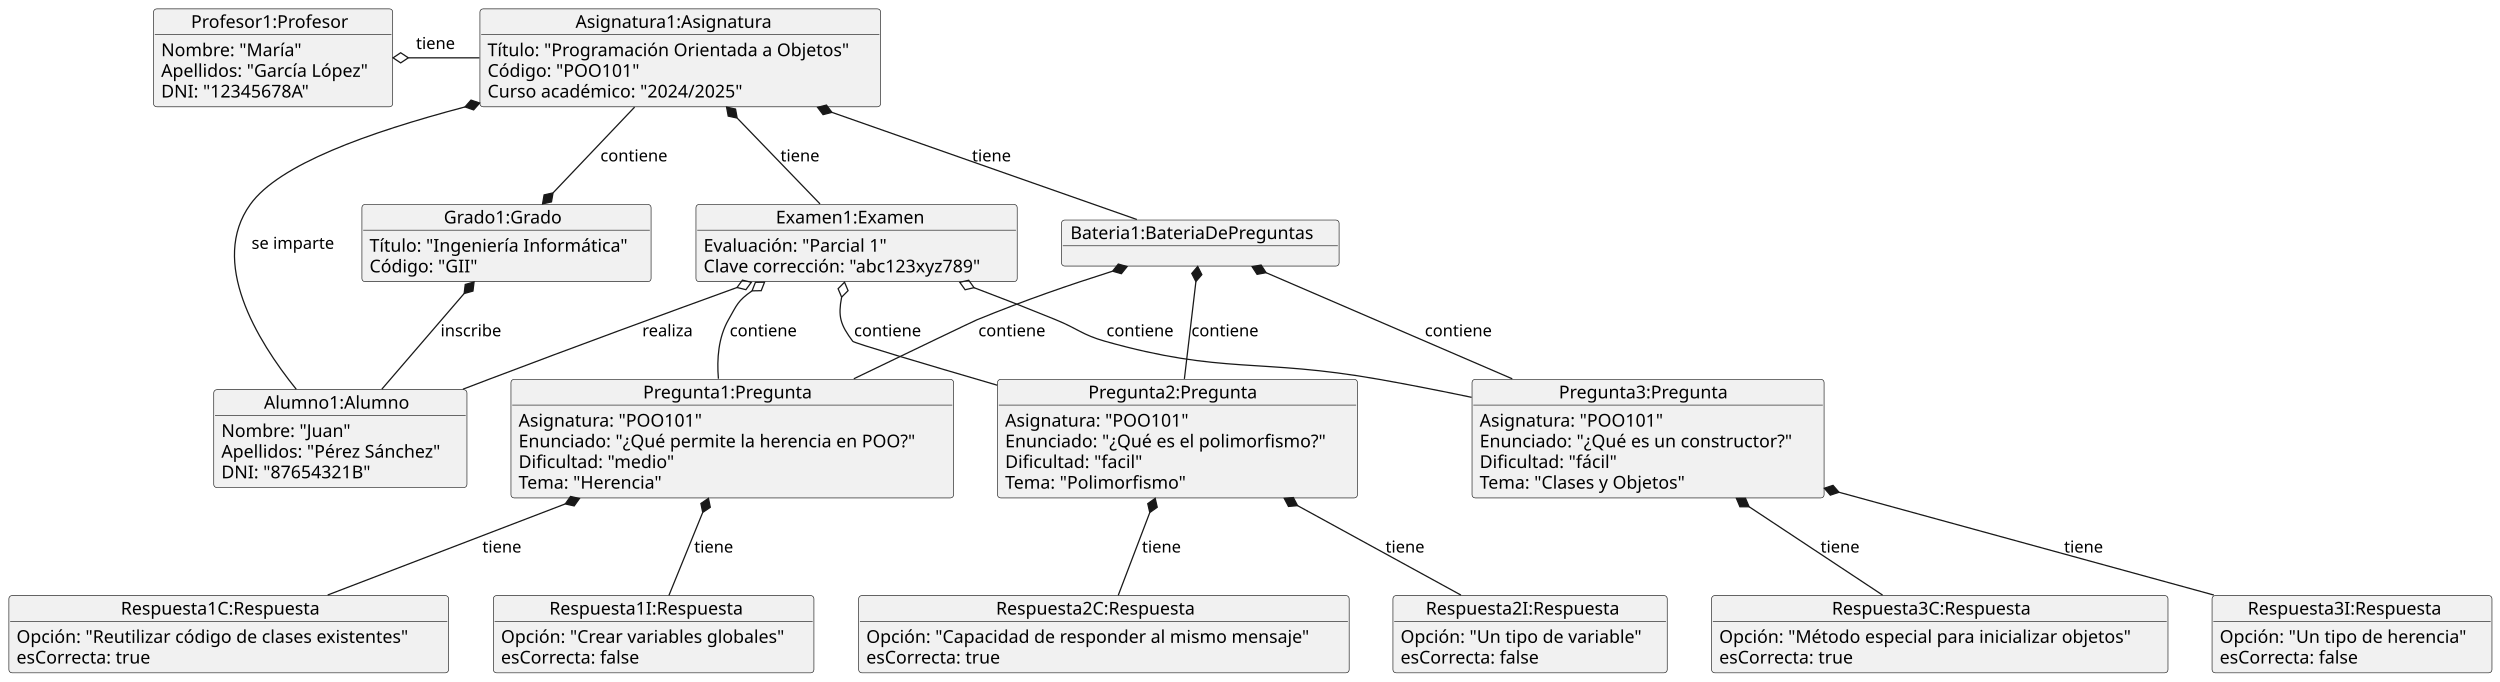
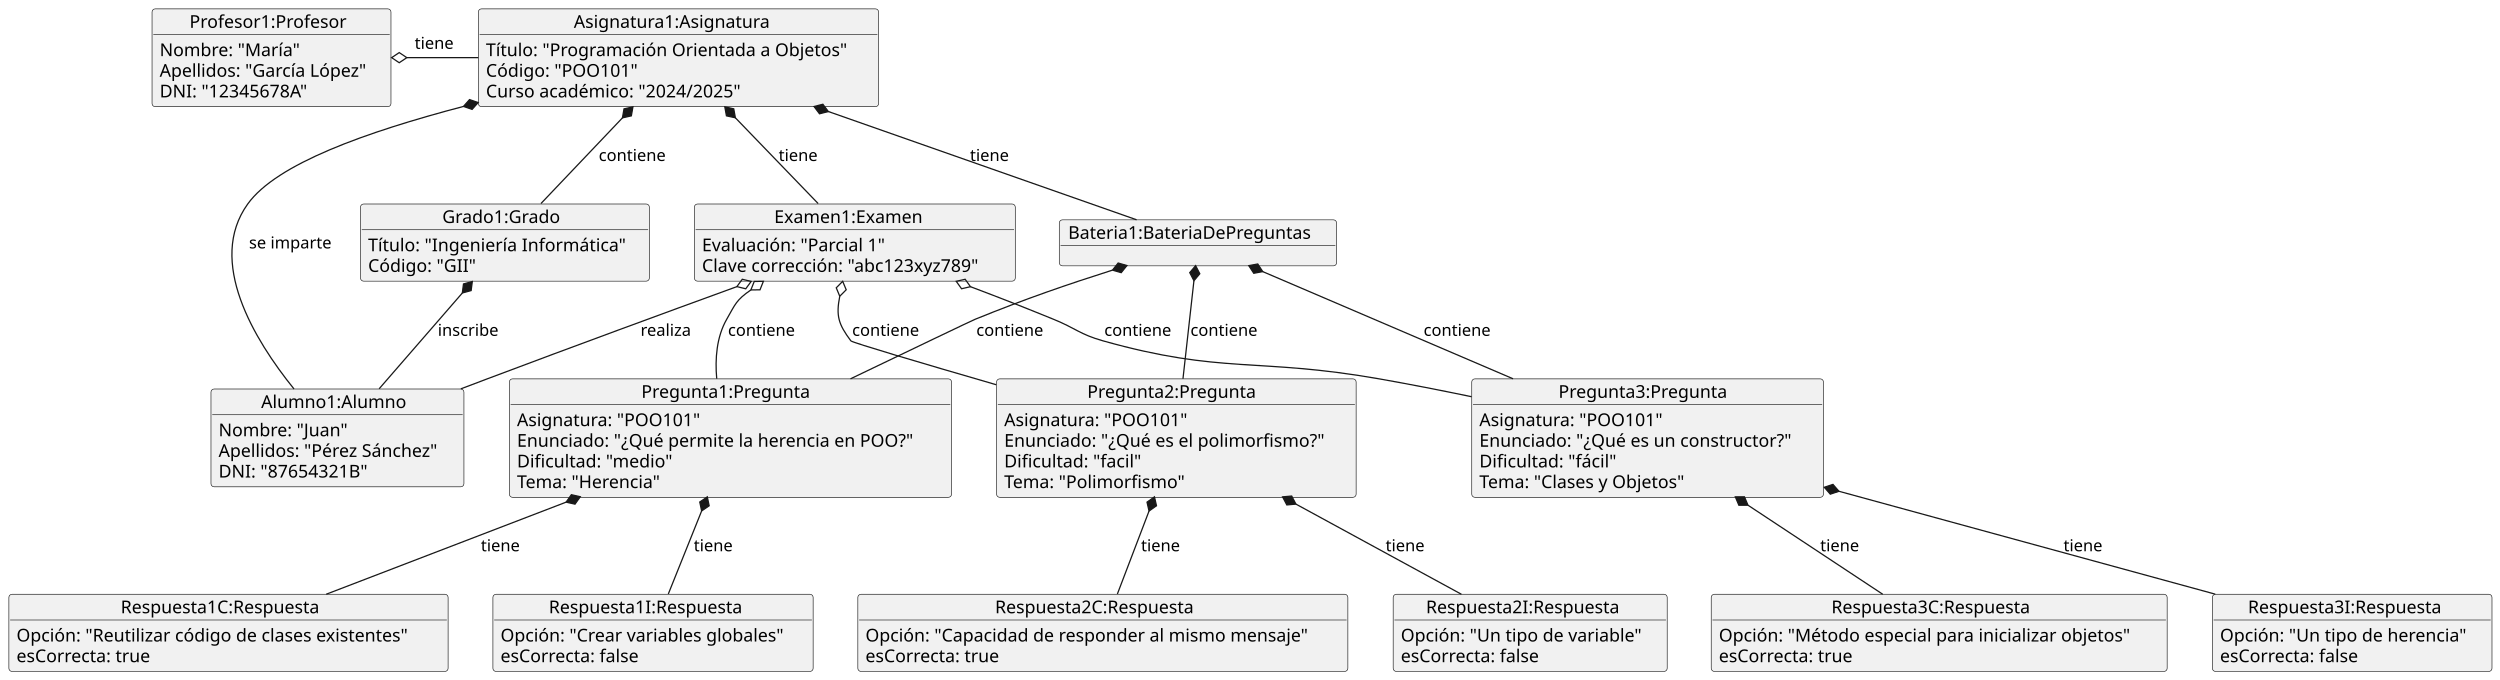
- <svg xmlns="http://www.w3.org/2000/svg" contentStyleType="text/css" data-diagram-type="CLASS" height="537px" preserveAspectRatio="none" style="width:1971px;height:537px;background:#FFFFFF;" version="1.1" viewBox="0 0 1971 537" width="1971px" zoomAndPan="magnify">
+ <svg xmlns="http://www.w3.org/2000/svg" contentStyleType="text/css" data-diagram-type="CLASS" height="536px" preserveAspectRatio="none" style="width:1973px;height:536px;background:#FFFFFF;" version="1.1" viewBox="0 0 1973 536" width="1973px" zoomAndPan="magnify">
  <defs />
  <g>
    <g class="entity" data-entity="prof1" data-source-line="3" data-uid="ent0002" id="entity_prof1">
-       <rect fill="#F1F1F1" height="77.188" rx="2.5" ry="2.5" style="stroke:#181818;stroke-width:0.5;" width="188.552" x="121.05" y="7" />
-       <text fill="#000000" font-family="sans-serif" font-size="14" lengthAdjust="spacing" textLength="129.466" x="150.593" y="21.995">Profesor1:Profesor</text>
-       <line style="stroke:#181818;stroke-width:0.5;" x1="122.05" x2="308.602" y1="27.297" y2="27.297" />
-       <text fill="#000000" font-family="sans-serif" font-size="14" lengthAdjust="spacing" textLength="116.86" x="127.05" y="44.292">Nombre: "María"</text>
-       <text fill="#000000" font-family="sans-serif" font-size="14" lengthAdjust="spacing" textLength="176.552" x="127.05" y="60.589">Apellidos: "García López"</text>
-       <text fill="#000000" font-family="sans-serif" font-size="14" lengthAdjust="spacing" textLength="128.263" x="127.05" y="76.886">DNI: "12345678A"</text>
+       <rect fill="#F1F1F1" height="77.188" rx="2.5" ry="2.5" style="stroke:#181818;stroke-width:0.5;" width="188.552" x="120" y="7" />
+       <text fill="#000000" font-family="sans-serif" font-size="14" lengthAdjust="spacing" textLength="129.466" x="149.543" y="21.995">Profesor1:Profesor</text>
+       <line style="stroke:#181818;stroke-width:0.5;" x1="121" x2="307.552" y1="27.297" y2="27.297" />
+       <text fill="#000000" font-family="sans-serif" font-size="14" lengthAdjust="spacing" textLength="116.86" x="126" y="44.292">Nombre: "María"</text>
+       <text fill="#000000" font-family="sans-serif" font-size="14" lengthAdjust="spacing" textLength="176.552" x="126" y="60.589">Apellidos: "García López"</text>
+       <text fill="#000000" font-family="sans-serif" font-size="14" lengthAdjust="spacing" textLength="128.263" x="126" y="76.886">DNI: "12345678A"</text>
    </g>
    <g class="entity" data-entity="asig1" data-source-line="9" data-uid="ent0003" id="entity_asig1">
-       <rect fill="#F1F1F1" height="77.188" rx="2.5" ry="2.5" style="stroke:#181818;stroke-width:0.5;" width="315.905" x="378.37" y="7" />
-       <text fill="#000000" font-family="sans-serif" font-size="14" lengthAdjust="spacing" textLength="165.218" x="453.714" y="21.995">Asignatura1:Asignatura</text>
-       <line style="stroke:#181818;stroke-width:0.5;" x1="379.37" x2="693.275" y1="27.297" y2="27.297" />
-       <text fill="#000000" font-family="sans-serif" font-size="14" lengthAdjust="spacing" textLength="303.905" x="384.37" y="44.292">Título: "Programación Orientada a Objetos"</text>
-       <text fill="#000000" font-family="sans-serif" font-size="14" lengthAdjust="spacing" textLength="127.818" x="384.37" y="60.589">Código: "POO101"</text>
-       <text fill="#000000" font-family="sans-serif" font-size="14" lengthAdjust="spacing" textLength="218.88" x="384.37" y="76.886">Curso académico: "2024/2025"</text>
+       <rect fill="#F1F1F1" height="77.188" rx="2.5" ry="2.5" style="stroke:#181818;stroke-width:0.5;" width="315.905" x="377.5" y="7" />
+       <text fill="#000000" font-family="sans-serif" font-size="14" lengthAdjust="spacing" textLength="165.218" x="452.844" y="21.995">Asignatura1:Asignatura</text>
+       <line style="stroke:#181818;stroke-width:0.5;" x1="378.5" x2="692.405" y1="27.297" y2="27.297" />
+       <text fill="#000000" font-family="sans-serif" font-size="14" lengthAdjust="spacing" textLength="303.905" x="383.5" y="44.292">Título: "Programación Orientada a Objetos"</text>
+       <text fill="#000000" font-family="sans-serif" font-size="14" lengthAdjust="spacing" textLength="127.818" x="383.5" y="60.589">Código: "POO101"</text>
+       <text fill="#000000" font-family="sans-serif" font-size="14" lengthAdjust="spacing" textLength="218.88" x="383.5" y="76.886">Curso académico: "2024/2025"</text>
    </g>
    <g class="entity" data-entity="grado1" data-source-line="15" data-uid="ent0004" id="entity_grado1">
-       <rect fill="#F1F1F1" height="60.891" rx="2.5" ry="2.5" style="stroke:#181818;stroke-width:0.5;" width="227.981" x="285.33" y="161.18" />
-       <text fill="#000000" font-family="sans-serif" font-size="14" lengthAdjust="spacing" textLength="98.895" x="349.873" y="176.175">Grado1:Grado</text>
-       <line style="stroke:#181818;stroke-width:0.5;" x1="286.33" x2="512.311" y1="181.477" y2="181.477" />
-       <text fill="#000000" font-family="sans-serif" font-size="14" lengthAdjust="spacing" textLength="215.981" x="291.33" y="198.472">Título: "Ingeniería Informática"</text>
-       <text fill="#000000" font-family="sans-serif" font-size="14" lengthAdjust="spacing" textLength="89.722" x="291.33" y="214.769">Código: "GII"</text>
+       <rect fill="#F1F1F1" height="60.891" rx="2.5" ry="2.5" style="stroke:#181818;stroke-width:0.5;" width="227.981" x="284.5" y="161" />
+       <text fill="#000000" font-family="sans-serif" font-size="14" lengthAdjust="spacing" textLength="98.895" x="349.043" y="175.995">Grado1:Grado</text>
+       <line style="stroke:#181818;stroke-width:0.5;" x1="285.5" x2="511.481" y1="181.297" y2="181.297" />
+       <text fill="#000000" font-family="sans-serif" font-size="14" lengthAdjust="spacing" textLength="215.981" x="290.5" y="198.292">Título: "Ingeniería Informática"</text>
+       <text fill="#000000" font-family="sans-serif" font-size="14" lengthAdjust="spacing" textLength="89.722" x="290.5" y="214.589">Código: "GII"</text>
    </g>
    <g class="entity" data-entity="exam1" data-source-line="20" data-uid="ent0005" id="entity_exam1">
-       <rect fill="#F1F1F1" height="60.891" rx="2.5" ry="2.5" style="stroke:#181818;stroke-width:0.5;" width="253.274" x="548.69" y="161.18" />
-       <text fill="#000000" font-family="sans-serif" font-size="14" lengthAdjust="spacing" textLength="127.292" x="611.681" y="176.175">Examen1:Examen</text>
-       <line style="stroke:#181818;stroke-width:0.5;" x1="549.69" x2="800.964" y1="181.477" y2="181.477" />
-       <text fill="#000000" font-family="sans-serif" font-size="14" lengthAdjust="spacing" textLength="158.314" x="554.69" y="198.472">Evaluación: "Parcial 1"</text>
-       <text fill="#000000" font-family="sans-serif" font-size="14" lengthAdjust="spacing" textLength="241.274" x="554.69" y="214.769">Clave corrección: "abc123xyz789"</text>
+       <rect fill="#F1F1F1" height="60.891" rx="2.5" ry="2.5" style="stroke:#181818;stroke-width:0.5;" width="253.274" x="548" y="161" />
+       <text fill="#000000" font-family="sans-serif" font-size="14" lengthAdjust="spacing" textLength="127.292" x="610.991" y="175.995">Examen1:Examen</text>
+       <line style="stroke:#181818;stroke-width:0.5;" x1="549" x2="800.274" y1="181.297" y2="181.297" />
+       <text fill="#000000" font-family="sans-serif" font-size="14" lengthAdjust="spacing" textLength="158.314" x="554" y="198.292">Evaluación: "Parcial 1"</text>
+       <text fill="#000000" font-family="sans-serif" font-size="14" lengthAdjust="spacing" textLength="241.274" x="554" y="214.589">Clave corrección: "abc123xyz789"</text>
    </g>
    <g class="entity" data-entity="bateria1" data-source-line="25" data-uid="ent0006" id="entity_bateria1">
-       <rect fill="#F1F1F1" height="36.297" rx="2.5" ry="2.5" style="stroke:#181818;stroke-width:0.5;" width="218.846" x="836.9" y="173.48" />
-       <text fill="#000000" font-family="sans-serif" font-size="14" lengthAdjust="spacing" textLength="204.846" x="843.9" y="188.475">Bateria1:BateriaDePreguntas</text>
-       <line style="stroke:#181818;stroke-width:0.5;" x1="837.9" x2="1054.746" y1="193.777" y2="193.777" />
+       <rect fill="#F1F1F1" height="36.297" rx="2.5" ry="2.5" style="stroke:#181818;stroke-width:0.5;" width="218.846" x="836" y="173.5" />
+       <text fill="#000000" font-family="sans-serif" font-size="14" lengthAdjust="spacing" textLength="204.846" x="843" y="188.495">Bateria1:BateriaDePreguntas</text>
+       <line style="stroke:#181818;stroke-width:0.5;" x1="837" x2="1053.846" y1="193.797" y2="193.797" />
    </g>
    <g class="entity" data-entity="alum1" data-source-line="28" data-uid="ent0007" id="entity_alum1">
-       <rect fill="#F1F1F1" height="77.188" rx="2.5" ry="2.5" style="stroke:#181818;stroke-width:0.5;" width="199.633" x="168.51" y="307.22" />
-       <text fill="#000000" font-family="sans-serif" font-size="14" lengthAdjust="spacing" textLength="120.456" x="208.098" y="322.215">Alumno1:Alumno</text>
-       <line style="stroke:#181818;stroke-width:0.5;" x1="169.51" x2="367.143" y1="327.517" y2="327.517" />
-       <text fill="#000000" font-family="sans-serif" font-size="14" lengthAdjust="spacing" textLength="108.432" x="174.51" y="344.512">Nombre: "Juan"</text>
-       <text fill="#000000" font-family="sans-serif" font-size="14" lengthAdjust="spacing" textLength="187.633" x="174.51" y="360.809">Apellidos: "Pérez Sánchez"</text>
-       <text fill="#000000" font-family="sans-serif" font-size="14" lengthAdjust="spacing" textLength="128.29" x="174.51" y="377.106">DNI: "87654321B"</text>
+       <rect fill="#F1F1F1" height="77.188" rx="2.5" ry="2.5" style="stroke:#181818;stroke-width:0.5;" width="199.633" x="166.5" y="307" />
+       <text fill="#000000" font-family="sans-serif" font-size="14" lengthAdjust="spacing" textLength="120.456" x="206.088" y="321.995">Alumno1:Alumno</text>
+       <line style="stroke:#181818;stroke-width:0.5;" x1="167.5" x2="365.133" y1="327.297" y2="327.297" />
+       <text fill="#000000" font-family="sans-serif" font-size="14" lengthAdjust="spacing" textLength="108.432" x="172.5" y="344.292">Nombre: "Juan"</text>
+       <text fill="#000000" font-family="sans-serif" font-size="14" lengthAdjust="spacing" textLength="187.633" x="172.5" y="360.589">Apellidos: "Pérez Sánchez"</text>
+       <text fill="#000000" font-family="sans-serif" font-size="14" lengthAdjust="spacing" textLength="128.29" x="172.5" y="376.886">DNI: "87654321B"</text>
    </g>
    <g class="entity" data-entity="preg1" data-source-line="34" data-uid="ent0008" id="entity_preg1">
-       <rect fill="#F1F1F1" height="93.484" rx="2.5" ry="2.5" style="stroke:#181818;stroke-width:0.5;" width="348.964" x="402.84" y="299.08" />
-       <text fill="#000000" font-family="sans-serif" font-size="14" lengthAdjust="spacing" textLength="140.649" x="506.997" y="314.075">Pregunta1:Pregunta</text>
-       <line style="stroke:#181818;stroke-width:0.5;" x1="403.84" x2="750.804" y1="319.377" y2="319.377" />
-       <text fill="#000000" font-family="sans-serif" font-size="14" lengthAdjust="spacing" textLength="155.046" x="408.84" y="336.372">Asignatura: "POO101"</text>
-       <text fill="#000000" font-family="sans-serif" font-size="14" lengthAdjust="spacing" textLength="336.964" x="408.84" y="352.669">Enunciado: "¿Qué permite la herencia en POO?"</text>
-       <text fill="#000000" font-family="sans-serif" font-size="14" lengthAdjust="spacing" textLength="132.542" x="408.84" y="368.966">Dificultad: "medio"</text>
-       <text fill="#000000" font-family="sans-serif" font-size="14" lengthAdjust="spacing" textLength="123.977" x="408.84" y="385.263">Tema: "Herencia"</text>
+       <rect fill="#F1F1F1" height="93.484" rx="2.5" ry="2.5" style="stroke:#181818;stroke-width:0.5;" width="348.964" x="402" y="299" />
+       <text fill="#000000" font-family="sans-serif" font-size="14" lengthAdjust="spacing" textLength="140.649" x="506.157" y="313.995">Pregunta1:Pregunta</text>
+       <line style="stroke:#181818;stroke-width:0.5;" x1="403" x2="749.964" y1="319.297" y2="319.297" />
+       <text fill="#000000" font-family="sans-serif" font-size="14" lengthAdjust="spacing" textLength="155.046" x="408" y="336.292">Asignatura: "POO101"</text>
+       <text fill="#000000" font-family="sans-serif" font-size="14" lengthAdjust="spacing" textLength="336.964" x="408" y="352.589">Enunciado: "¿Qué permite la herencia en POO?"</text>
+       <text fill="#000000" font-family="sans-serif" font-size="14" lengthAdjust="spacing" textLength="132.542" x="408" y="368.886">Dificultad: "medio"</text>
+       <text fill="#000000" font-family="sans-serif" font-size="14" lengthAdjust="spacing" textLength="123.977" x="408" y="385.183">Tema: "Herencia"</text>
    </g>
    <g class="entity" data-entity="preg2" data-source-line="41" data-uid="ent0009" id="entity_preg2">
-       <rect fill="#F1F1F1" height="93.484" rx="2.5" ry="2.5" style="stroke:#181818;stroke-width:0.5;" width="283.763" x="786.44" y="299.08" />
-       <text fill="#000000" font-family="sans-serif" font-size="14" lengthAdjust="spacing" textLength="140.649" x="857.997" y="314.075">Pregunta2:Pregunta</text>
-       <line style="stroke:#181818;stroke-width:0.5;" x1="787.44" x2="1069.203" y1="319.377" y2="319.377" />
-       <text fill="#000000" font-family="sans-serif" font-size="14" lengthAdjust="spacing" textLength="155.046" x="792.44" y="336.372">Asignatura: "POO101"</text>
-       <text fill="#000000" font-family="sans-serif" font-size="14" lengthAdjust="spacing" textLength="271.763" x="792.44" y="352.669">Enunciado: "¿Qué es el polimorfismo?"</text>
-       <text fill="#000000" font-family="sans-serif" font-size="14" lengthAdjust="spacing" textLength="117.934" x="792.44" y="368.966">Dificultad: "facil"</text>
-       <text fill="#000000" font-family="sans-serif" font-size="14" lengthAdjust="spacing" textLength="152.489" x="792.44" y="385.263">Tema: "Polimorfismo"</text>
+       <rect fill="#F1F1F1" height="93.484" rx="2.5" ry="2.5" style="stroke:#181818;stroke-width:0.5;" width="283.763" x="786.5" y="299" />
+       <text fill="#000000" font-family="sans-serif" font-size="14" lengthAdjust="spacing" textLength="140.649" x="858.057" y="313.995">Pregunta2:Pregunta</text>
+       <line style="stroke:#181818;stroke-width:0.5;" x1="787.5" x2="1069.263" y1="319.297" y2="319.297" />
+       <text fill="#000000" font-family="sans-serif" font-size="14" lengthAdjust="spacing" textLength="155.046" x="792.5" y="336.292">Asignatura: "POO101"</text>
+       <text fill="#000000" font-family="sans-serif" font-size="14" lengthAdjust="spacing" textLength="271.763" x="792.5" y="352.589">Enunciado: "¿Qué es el polimorfismo?"</text>
+       <text fill="#000000" font-family="sans-serif" font-size="14" lengthAdjust="spacing" textLength="117.934" x="792.5" y="368.886">Dificultad: "facil"</text>
+       <text fill="#000000" font-family="sans-serif" font-size="14" lengthAdjust="spacing" textLength="152.489" x="792.5" y="385.183">Tema: "Polimorfismo"</text>
    </g>
    <g class="entity" data-entity="preg3" data-source-line="48" data-uid="ent0010" id="entity_preg3">
-       <rect fill="#F1F1F1" height="93.484" rx="2.5" ry="2.5" style="stroke:#181818;stroke-width:0.5;" width="277.556" x="1160.55" y="299.08" />
-       <text fill="#000000" font-family="sans-serif" font-size="14" lengthAdjust="spacing" textLength="140.649" x="1229.003" y="314.075">Pregunta3:Pregunta</text>
-       <line style="stroke:#181818;stroke-width:0.5;" x1="1161.55" x2="1437.106" y1="319.377" y2="319.377" />
-       <text fill="#000000" font-family="sans-serif" font-size="14" lengthAdjust="spacing" textLength="155.046" x="1166.55" y="336.372">Asignatura: "POO101"</text>
-       <text fill="#000000" font-family="sans-serif" font-size="14" lengthAdjust="spacing" textLength="265.556" x="1166.55" y="352.669">Enunciado: "¿Qué es un constructor?"</text>
-       <text fill="#000000" font-family="sans-serif" font-size="14" lengthAdjust="spacing" textLength="117.934" x="1166.55" y="368.966">Dificultad: "fácil"</text>
-       <text fill="#000000" font-family="sans-serif" font-size="14" lengthAdjust="spacing" textLength="177.816" x="1166.55" y="385.263">Tema: "Clases y Objetos"</text>
+       <rect fill="#F1F1F1" height="93.484" rx="2.5" ry="2.5" style="stroke:#181818;stroke-width:0.5;" width="277.556" x="1161.5" y="299" />
+       <text fill="#000000" font-family="sans-serif" font-size="14" lengthAdjust="spacing" textLength="140.649" x="1229.953" y="313.995">Pregunta3:Pregunta</text>
+       <line style="stroke:#181818;stroke-width:0.5;" x1="1162.5" x2="1438.056" y1="319.297" y2="319.297" />
+       <text fill="#000000" font-family="sans-serif" font-size="14" lengthAdjust="spacing" textLength="155.046" x="1167.5" y="336.292">Asignatura: "POO101"</text>
+       <text fill="#000000" font-family="sans-serif" font-size="14" lengthAdjust="spacing" textLength="265.556" x="1167.5" y="352.589">Enunciado: "¿Qué es un constructor?"</text>
+       <text fill="#000000" font-family="sans-serif" font-size="14" lengthAdjust="spacing" textLength="117.934" x="1167.5" y="368.886">Dificultad: "fácil"</text>
+       <text fill="#000000" font-family="sans-serif" font-size="14" lengthAdjust="spacing" textLength="177.816" x="1167.5" y="385.183">Tema: "Clases y Objetos"</text>
    </g>
    <g class="entity" data-entity="resp1C" data-source-line="55" data-uid="ent0011" id="entity_resp1C">
-       <rect fill="#F1F1F1" height="60.891" rx="2.5" ry="2.5" style="stroke:#181818;stroke-width:0.5;" width="346.647" x="7" y="469.56" />
-       <text fill="#000000" font-family="sans-serif" font-size="14" lengthAdjust="spacing" textLength="170.14" x="95.253" y="484.555">Respuesta1C:Respuesta</text>
-       <line style="stroke:#181818;stroke-width:0.5;" x1="8" x2="352.647" y1="489.857" y2="489.857" />
-       <text fill="#000000" font-family="sans-serif" font-size="14" lengthAdjust="spacing" textLength="334.647" x="13" y="506.852">Opción: "Reutilizar código de clases existentes"</text>
-       <text fill="#000000" font-family="sans-serif" font-size="14" lengthAdjust="spacing" textLength="114.037" x="13" y="523.149">esCorrecta: true</text>
+       <rect fill="#F1F1F1" height="60.891" rx="2.5" ry="2.5" style="stroke:#181818;stroke-width:0.5;" width="346.647" x="7" y="469" />
+       <text fill="#000000" font-family="sans-serif" font-size="14" lengthAdjust="spacing" textLength="170.14" x="95.253" y="483.995">Respuesta1C:Respuesta</text>
+       <line style="stroke:#181818;stroke-width:0.5;" x1="8" x2="352.647" y1="489.297" y2="489.297" />
+       <text fill="#000000" font-family="sans-serif" font-size="14" lengthAdjust="spacing" textLength="334.647" x="13" y="506.292">Opción: "Reutilizar código de clases existentes"</text>
+       <text fill="#000000" font-family="sans-serif" font-size="14" lengthAdjust="spacing" textLength="114.037" x="13" y="522.589">esCorrecta: true</text>
    </g>
    <g class="entity" data-entity="resp1I" data-source-line="59" data-uid="ent0012" id="entity_resp1I">
-       <rect fill="#F1F1F1" height="60.891" rx="2.5" ry="2.5" style="stroke:#181818;stroke-width:0.5;" width="252.734" x="388.96" y="469.56" />
-       <text fill="#000000" font-family="sans-serif" font-size="14" lengthAdjust="spacing" textLength="164.493" x="433.081" y="484.555">Respuesta1I:Respuesta</text>
-       <line style="stroke:#181818;stroke-width:0.5;" x1="389.96" x2="640.694" y1="489.857" y2="489.857" />
-       <text fill="#000000" font-family="sans-serif" font-size="14" lengthAdjust="spacing" textLength="240.734" x="394.96" y="506.852">Opción: "Crear variables globales"</text>
-       <text fill="#000000" font-family="sans-serif" font-size="14" lengthAdjust="spacing" textLength="118.61" x="394.96" y="523.149">esCorrecta: false</text>
+       <rect fill="#F1F1F1" height="60.891" rx="2.5" ry="2.5" style="stroke:#181818;stroke-width:0.5;" width="252.734" x="389" y="469" />
+       <text fill="#000000" font-family="sans-serif" font-size="14" lengthAdjust="spacing" textLength="164.493" x="433.121" y="483.995">Respuesta1I:Respuesta</text>
+       <line style="stroke:#181818;stroke-width:0.5;" x1="390" x2="640.734" y1="489.297" y2="489.297" />
+       <text fill="#000000" font-family="sans-serif" font-size="14" lengthAdjust="spacing" textLength="240.734" x="395" y="506.292">Opción: "Crear variables globales"</text>
+       <text fill="#000000" font-family="sans-serif" font-size="14" lengthAdjust="spacing" textLength="118.61" x="395" y="522.589">esCorrecta: false</text>
    </g>
    <g class="entity" data-entity="resp2C" data-source-line="63" data-uid="ent0013" id="entity_resp2C">
-       <rect fill="#F1F1F1" height="60.891" rx="2.5" ry="2.5" style="stroke:#181818;stroke-width:0.5;" width="386.726" x="676.96" y="469.56" />
-       <text fill="#000000" font-family="sans-serif" font-size="14" lengthAdjust="spacing" textLength="170.14" x="785.253" y="484.555">Respuesta2C:Respuesta</text>
-       <line style="stroke:#181818;stroke-width:0.5;" x1="677.96" x2="1062.686" y1="489.857" y2="489.857" />
-       <text fill="#000000" font-family="sans-serif" font-size="14" lengthAdjust="spacing" textLength="374.726" x="682.96" y="506.852">Opción: "Capacidad de responder al mismo mensaje"</text>
-       <text fill="#000000" font-family="sans-serif" font-size="14" lengthAdjust="spacing" textLength="114.037" x="682.96" y="523.149">esCorrecta: true</text>
+       <rect fill="#F1F1F1" height="60.891" rx="2.5" ry="2.5" style="stroke:#181818;stroke-width:0.5;" width="386.726" x="677" y="469" />
+       <text fill="#000000" font-family="sans-serif" font-size="14" lengthAdjust="spacing" textLength="170.14" x="785.293" y="483.995">Respuesta2C:Respuesta</text>
+       <line style="stroke:#181818;stroke-width:0.5;" x1="678" x2="1062.726" y1="489.297" y2="489.297" />
+       <text fill="#000000" font-family="sans-serif" font-size="14" lengthAdjust="spacing" textLength="374.726" x="683" y="506.292">Opción: "Capacidad de responder al mismo mensaje"</text>
+       <text fill="#000000" font-family="sans-serif" font-size="14" lengthAdjust="spacing" textLength="114.037" x="683" y="522.589">esCorrecta: true</text>
    </g>
    <g class="entity" data-entity="resp2I" data-source-line="67" data-uid="ent0014" id="entity_resp2I">
-       <rect fill="#F1F1F1" height="60.891" rx="2.5" ry="2.5" style="stroke:#181818;stroke-width:0.5;" width="216.258" x="1098.19" y="469.56" />
-       <text fill="#000000" font-family="sans-serif" font-size="14" lengthAdjust="spacing" textLength="164.493" x="1124.072" y="484.555">Respuesta2I:Respuesta</text>
-       <line style="stroke:#181818;stroke-width:0.5;" x1="1099.19" x2="1313.448" y1="489.857" y2="489.857" />
-       <text fill="#000000" font-family="sans-serif" font-size="14" lengthAdjust="spacing" textLength="204.258" x="1104.19" y="506.852">Opción: "Un tipo de variable"</text>
-       <text fill="#000000" font-family="sans-serif" font-size="14" lengthAdjust="spacing" textLength="118.61" x="1104.19" y="523.149">esCorrecta: false</text>
+       <rect fill="#F1F1F1" height="60.891" rx="2.5" ry="2.5" style="stroke:#181818;stroke-width:0.5;" width="216.258" x="1099.5" y="469" />
+       <text fill="#000000" font-family="sans-serif" font-size="14" lengthAdjust="spacing" textLength="164.493" x="1125.382" y="483.995">Respuesta2I:Respuesta</text>
+       <line style="stroke:#181818;stroke-width:0.5;" x1="1100.5" x2="1314.758" y1="489.297" y2="489.297" />
+       <text fill="#000000" font-family="sans-serif" font-size="14" lengthAdjust="spacing" textLength="204.258" x="1105.5" y="506.292">Opción: "Un tipo de variable"</text>
+       <text fill="#000000" font-family="sans-serif" font-size="14" lengthAdjust="spacing" textLength="118.61" x="1105.5" y="522.589">esCorrecta: false</text>
    </g>
    <g class="entity" data-entity="resp3C" data-source-line="71" data-uid="ent0015" id="entity_resp3C">
-       <rect fill="#F1F1F1" height="60.891" rx="2.5" ry="2.5" style="stroke:#181818;stroke-width:0.5;" width="359.826" x="1349.41" y="469.56" />
-       <text fill="#000000" font-family="sans-serif" font-size="14" lengthAdjust="spacing" textLength="170.14" x="1444.253" y="484.555">Respuesta3C:Respuesta</text>
-       <line style="stroke:#181818;stroke-width:0.5;" x1="1350.41" x2="1708.236" y1="489.857" y2="489.857" />
-       <text fill="#000000" font-family="sans-serif" font-size="14" lengthAdjust="spacing" textLength="347.826" x="1355.41" y="506.852">Opción: "Método especial para inicializar objetos"</text>
-       <text fill="#000000" font-family="sans-serif" font-size="14" lengthAdjust="spacing" textLength="114.037" x="1355.41" y="523.149">esCorrecta: true</text>
+       <rect fill="#F1F1F1" height="60.891" rx="2.5" ry="2.5" style="stroke:#181818;stroke-width:0.5;" width="359.826" x="1350.5" y="469" />
+       <text fill="#000000" font-family="sans-serif" font-size="14" lengthAdjust="spacing" textLength="170.14" x="1445.343" y="483.995">Respuesta3C:Respuesta</text>
+       <line style="stroke:#181818;stroke-width:0.5;" x1="1351.5" x2="1709.326" y1="489.297" y2="489.297" />
+       <text fill="#000000" font-family="sans-serif" font-size="14" lengthAdjust="spacing" textLength="347.826" x="1356.5" y="506.292">Opción: "Método especial para inicializar objetos"</text>
+       <text fill="#000000" font-family="sans-serif" font-size="14" lengthAdjust="spacing" textLength="114.037" x="1356.5" y="522.589">esCorrecta: true</text>
    </g>
    <g class="entity" data-entity="resp3I" data-source-line="75" data-uid="ent0016" id="entity_resp3I">
-       <rect fill="#F1F1F1" height="60.891" rx="2.5" ry="2.5" style="stroke:#181818;stroke-width:0.5;" width="220.674" x="1743.99" y="469.56" />
-       <text fill="#000000" font-family="sans-serif" font-size="14" lengthAdjust="spacing" textLength="164.493" x="1772.08" y="484.555">Respuesta3I:Respuesta</text>
-       <line style="stroke:#181818;stroke-width:0.5;" x1="1744.99" x2="1963.664" y1="489.857" y2="489.857" />
-       <text fill="#000000" font-family="sans-serif" font-size="14" lengthAdjust="spacing" textLength="208.674" x="1749.99" y="506.852">Opción: "Un tipo de herencia"</text>
-       <text fill="#000000" font-family="sans-serif" font-size="14" lengthAdjust="spacing" textLength="118.61" x="1749.99" y="523.149">esCorrecta: false</text>
+       <rect fill="#F1F1F1" height="60.891" rx="2.5" ry="2.5" style="stroke:#181818;stroke-width:0.5;" width="220.674" x="1746" y="469" />
+       <text fill="#000000" font-family="sans-serif" font-size="14" lengthAdjust="spacing" textLength="164.493" x="1774.09" y="483.995">Respuesta3I:Respuesta</text>
+       <line style="stroke:#181818;stroke-width:0.5;" x1="1747" x2="1965.674" y1="489.297" y2="489.297" />
+       <text fill="#000000" font-family="sans-serif" font-size="14" lengthAdjust="spacing" textLength="208.674" x="1752" y="506.292">Opción: "Un tipo de herencia"</text>
+       <text fill="#000000" font-family="sans-serif" font-size="14" lengthAdjust="spacing" textLength="118.61" x="1752" y="522.589">esCorrecta: false</text>
    </g>
    <g class="link" data-entity-1="asig1" data-entity-2="exam1" data-source-line="80" data-uid="lnk17" id="link_asig1_exam1">
-       <path codeLine="80" d="M581.176,93.073 C604.186,116.903 625.13,138.62 646.5,160.76" fill="none" id="asig1-backto-exam1" style="stroke:#181818;stroke-width:1;" />
-       <polygon fill="#181818" points="572.84,84.44,574.13,91.535,581.176,93.073,579.885,85.978,572.84,84.44" style="stroke:#181818;stroke-width:1;" />
-       <text fill="#000000" font-family="sans-serif" font-size="13" lengthAdjust="spacing" textLength="32.944" x="615.32" y="127.247">tiene</text>
+       <path codeLine="80" d="M580.354,92.964 C603.364,116.804 624.31,138.5 645.67,160.64" fill="none" id="asig1-backto-exam1" style="stroke:#181818;stroke-width:1;" />
+       <polygon fill="#181818" points="572.02,84.33,573.309,91.425,580.354,92.964,579.065,85.869,572.02,84.33" style="stroke:#181818;stroke-width:1;" />
+       <text fill="#000000" font-family="sans-serif" font-size="13" lengthAdjust="spacing" textLength="32.944" x="614.5" y="127.067">tiene</text>
    </g>
    <g class="link" data-entity-1="asig1" data-entity-2="grado1" data-source-line="81" data-uid="lnk18" id="link_asig1_grado1">
-       <path codeLine="81" d="M500.33,84.44 C477.65,108.27 457.071,129.925 436.011,152.065" fill="none" id="asig1-to-grado1" style="stroke:#181818;stroke-width:1;" />
-       <polygon fill="#181818" points="427.74,160.76,434.774,159.169,436.011,152.065,428.977,153.656,427.74,160.76" style="stroke:#181818;stroke-width:1;" />
-       <text fill="#000000" font-family="sans-serif" font-size="13" lengthAdjust="spacing" textLength="56.285" x="473.32" y="127.247">contiene</text>
+       <path codeLine="81" d="M491.231,93.026 C468.561,116.866 447.97,138.5 426.91,160.64" fill="none" id="asig1-backto-grado1" style="stroke:#181818;stroke-width:1;" />
+       <polygon fill="#181818" points="499.5,84.33,492.467,85.922,491.231,93.026,498.264,91.434,499.5,84.33" style="stroke:#181818;stroke-width:1;" />
+       <text fill="#000000" font-family="sans-serif" font-size="13" lengthAdjust="spacing" textLength="56.285" x="472.5" y="127.067">contiene</text>
    </g>
    <g class="link" data-entity-1="asig1" data-entity-2="bateria1" data-source-line="82" data-uid="lnk19" id="link_asig1_bateria1">
-       <path codeLine="82" d="M655.902,88.597 C737.402,117.227 834.04,151.18 896.27,173.05" fill="none" id="asig1-backto-bateria1" style="stroke:#181818;stroke-width:1;" />
-       <polygon fill="#181818" points="644.58,84.62,648.915,90.382,655.902,88.597,651.567,82.835,644.58,84.62" style="stroke:#181818;stroke-width:1;" />
-       <text fill="#000000" font-family="sans-serif" font-size="13" lengthAdjust="spacing" textLength="32.944" x="766.32" y="127.247">tiene</text>
+       <path codeLine="82" d="M653.742,88.027 C736.072,116.947 834.7,151.58 897.01,173.47" fill="none" id="asig1-backto-bateria1" style="stroke:#181818;stroke-width:1;" />
+       <polygon fill="#181818" points="642.42,84.05,646.755,89.812,653.742,88.027,649.407,82.265,642.42,84.05" style="stroke:#181818;stroke-width:1;" />
+       <text fill="#000000" font-family="sans-serif" font-size="13" lengthAdjust="spacing" textLength="32.944" x="765.5" y="127.067">tiene</text>
    </g>
    <g class="link" data-entity-1="asig1" data-entity-2="alum1" data-source-line="83" data-uid="lnk20" id="link_asig1_alum1">
-       <path codeLine="83" d="M366.58,84.313 C289.39,104.763 219.91,129.7 197.32,161.18 C165.04,206.17 202.05,267.76 233.58,306.92" fill="none" id="asig1-backto-alum1" style="stroke:#181818;stroke-width:1;" />
-       <polygon fill="#181818" points="378.18,81.24,371.356,78.91,366.58,84.313,373.404,86.643,378.18,81.24" style="stroke:#181818;stroke-width:1;" />
-       <text fill="#000000" font-family="sans-serif" font-size="13" lengthAdjust="spacing" textLength="69.837" x="198.32" y="196.197">se imparte</text>
+       <path codeLine="83" d="M365.765,83.984 C288.205,104.394 218.21,129.38 195.5,161 C163.11,206.08 200.45,267.87 232.04,306.99" fill="none" id="asig1-backto-alum1" style="stroke:#181818;stroke-width:1;" />
+       <polygon fill="#181818" points="377.37,80.93,370.55,78.589,365.765,83.984,372.586,86.325,377.37,80.93" style="stroke:#181818;stroke-width:1;" />
+       <text fill="#000000" font-family="sans-serif" font-size="13" lengthAdjust="spacing" textLength="69.837" x="196.5" y="196.067">se imparte</text>
    </g>
    <g class="link" data-entity-1="grado1" data-entity-2="alum1" data-source-line="85" data-uid="lnk21" id="link_grado1_alum1">
-       <path codeLine="85" d="M365.923,231.426 C345.153,255.566 323.54,280.67 301.05,306.8" fill="none" id="grado1-backto-alum1" style="stroke:#181818;stroke-width:1;" />
-       <polygon fill="#181818" points="373.75,222.33,366.805,224.269,365.923,231.426,372.869,229.487,373.75,222.33" style="stroke:#181818;stroke-width:1;" />
-       <text fill="#000000" font-family="sans-serif" font-size="13" lengthAdjust="spacing" textLength="50.978" x="347.32" y="265.147">inscribe</text>
+       <path codeLine="85" d="M364.871,231.23 C343.861,255.42 321.93,280.68 299.23,306.81" fill="none" id="grado1-backto-alum1" style="stroke:#181818;stroke-width:1;" />
+       <polygon fill="#181818" points="372.74,222.17,365.786,224.077,364.871,231.23,371.825,229.323,372.74,222.17" style="stroke:#181818;stroke-width:1;" />
+       <text fill="#000000" font-family="sans-serif" font-size="13" lengthAdjust="spacing" textLength="50.978" x="345.5" y="265.067">inscribe</text>
    </g>
    <g class="link" data-entity-1="bateria1" data-entity-2="preg1" data-source-line="87" data-uid="lnk22" id="link_bateria1_preg1">
-       <path codeLine="87" d="M877.164,213.795 C842.494,224.815 809.15,236.26 770.32,252.08 C767.6,253.19 720.26,275.93 673.15,298.62" fill="none" id="bateria1-backto-preg1" style="stroke:#181818;stroke-width:1;" />
-       <polygon fill="#181818" points="888.6,210.16,881.67,208.166,877.164,213.795,884.094,215.79,888.6,210.16" style="stroke:#181818;stroke-width:1;" />
-       <text fill="#000000" font-family="sans-serif" font-size="13" lengthAdjust="spacing" textLength="56.285" x="771.32" y="265.147">contiene</text>
+       <path codeLine="87" d="M877.942,213.19 C843.062,224.26 808.94,235.95 769.5,252 C766.75,253.12 718.69,276.16 671.21,298.96" fill="none" id="bateria1-backto-preg1" style="stroke:#181818;stroke-width:1;" />
+       <polygon fill="#181818" points="889.38,209.56,882.451,207.562,877.942,213.19,884.871,215.188,889.38,209.56" style="stroke:#181818;stroke-width:1;" />
+       <text fill="#000000" font-family="sans-serif" font-size="13" lengthAdjust="spacing" textLength="56.285" x="770.5" y="265.067">contiene</text>
    </g>
    <g class="link" data-entity-1="bateria1" data-entity-2="preg2" data-source-line="88" data-uid="lnk23" id="link_bateria1_preg2">
-       <path codeLine="88" d="M942.85,222.007 C940.31,243.477 937.31,268.83 933.77,298.74" fill="none" id="bateria1-backto-preg2" style="stroke:#181818;stroke-width:1;" />
-       <polygon fill="#181818" points="944.26,210.09,939.583,215.578,942.85,222.007,947.527,216.518,944.26,210.09" style="stroke:#181818;stroke-width:1;" />
-       <text fill="#000000" font-family="sans-serif" font-size="13" lengthAdjust="spacing" textLength="56.285" x="939.32" y="265.147">contiene</text>
+       <path codeLine="88" d="M942.249,221.566 C939.849,243.076 936.96,268.86 933.6,298.94" fill="none" id="bateria1-backto-preg2" style="stroke:#181818;stroke-width:1;" />
+       <polygon fill="#181818" points="943.58,209.64,938.939,215.159,942.249,221.566,946.89,216.047,943.58,209.64" style="stroke:#181818;stroke-width:1;" />
+       <text fill="#000000" font-family="sans-serif" font-size="13" lengthAdjust="spacing" textLength="56.285" x="939.5" y="265.067">contiene</text>
    </g>
    <g class="link" data-entity-1="bateria1" data-entity-2="preg3" data-source-line="89" data-uid="lnk24" id="link_bateria1_preg3">
-       <path codeLine="89" d="M998.18,214.989 C1048,236.459 1123.11,268.85 1192.29,298.67" fill="none" id="bateria1-backto-preg3" style="stroke:#181818;stroke-width:1;" />
-       <polygon fill="#181818" points="987.16,210.24,991.087,216.288,998.18,214.989,994.253,208.941,987.16,210.24" style="stroke:#181818;stroke-width:1;" />
-       <text fill="#000000" font-family="sans-serif" font-size="13" lengthAdjust="spacing" textLength="56.285" x="1123.32" y="265.147">contiene</text>
+       <path codeLine="89" d="M996.561,214.364 C1046.791,235.874 1123.83,268.86 1194.1,298.94" fill="none" id="bateria1-backto-preg3" style="stroke:#181818;stroke-width:1;" />
+       <polygon fill="#181818" points="985.53,209.64,989.471,215.679,996.561,214.364,992.62,208.325,985.53,209.64" style="stroke:#181818;stroke-width:1;" />
+       <text fill="#000000" font-family="sans-serif" font-size="13" lengthAdjust="spacing" textLength="56.285" x="1123.5" y="265.067">contiene</text>
    </g>
    <g class="link" data-entity-1="preg1" data-entity-2="resp1C" data-source-line="91" data-uid="lnk25" id="link_preg1_resp1C">
-       <path codeLine="91" d="M445.655,397.285 C381.195,421.995 314.89,447.42 258.35,469.09" fill="none" id="preg1-backto-resp1C" style="stroke:#181818;stroke-width:1;" />
-       <polygon fill="#181818" points="456.86,392.99,449.826,391.403,445.655,397.285,452.689,398.873,456.86,392.99" style="stroke:#181818;stroke-width:1;" />
-       <text fill="#000000" font-family="sans-serif" font-size="13" lengthAdjust="spacing" textLength="32.944" x="380.32" y="435.627">tiene</text>
+       <path codeLine="91" d="M446.757,396.3 C381.807,421.23 314.4,447.1 257.46,468.96" fill="none" id="preg1-backto-resp1C" style="stroke:#181818;stroke-width:1;" />
+       <polygon fill="#181818" points="457.96,392,450.925,390.416,446.757,396.3,453.792,397.884,457.96,392" style="stroke:#181818;stroke-width:1;" />
+       <text fill="#000000" font-family="sans-serif" font-size="13" lengthAdjust="spacing" textLength="32.944" x="379.5" y="435.067">tiene</text>
    </g>
    <g class="link" data-entity-1="preg1" data-entity-2="resp1I" data-source-line="92" data-uid="lnk26" id="link_preg1_resp1I">
-       <path codeLine="92" d="M554.024,404.004 C543.904,428.854 536.24,447.67 527.38,469.4" fill="none" id="preg1-backto-resp1I" style="stroke:#181818;stroke-width:1;" />
-       <polygon fill="#181818" points="558.55,392.89,552.582,396.938,554.024,404.004,559.992,399.955,558.55,392.89" style="stroke:#181818;stroke-width:1;" />
-       <text fill="#000000" font-family="sans-serif" font-size="13" lengthAdjust="spacing" textLength="32.944" x="547.32" y="435.627">tiene</text>
+       <path codeLine="92" d="M553.729,403.246 C543.759,428.076 536.18,446.96 527.43,468.77" fill="none" id="preg1-backto-resp1I" style="stroke:#181818;stroke-width:1;" />
+       <polygon fill="#181818" points="558.2,392.11,552.252,396.188,553.729,403.246,559.676,399.168,558.2,392.11" style="stroke:#181818;stroke-width:1;" />
+       <text fill="#000000" font-family="sans-serif" font-size="13" lengthAdjust="spacing" textLength="32.944" x="547.5" y="435.067">tiene</text>
    </g>
    <g class="link" data-entity-1="preg2" data-entity-2="resp2C" data-source-line="94" data-uid="lnk27" id="link_preg2_resp2C">
-       <path codeLine="94" d="M906.487,404.103 C897.017,428.953 889.89,447.67 881.61,469.4" fill="none" id="preg2-backto-resp2C" style="stroke:#181818;stroke-width:1;" />
-       <polygon fill="#181818" points="910.76,392.89,904.886,397.072,906.487,404.103,912.361,399.921,910.76,392.89" style="stroke:#181818;stroke-width:1;" />
-       <text fill="#000000" font-family="sans-serif" font-size="13" lengthAdjust="spacing" textLength="32.944" x="900.32" y="435.627">tiene</text>
+       <path codeLine="94" d="M906.82,403.321 C897.34,428.151 890.17,446.96 881.84,468.77" fill="none" id="preg2-backto-resp2C" style="stroke:#181818;stroke-width:1;" />
+       <polygon fill="#181818" points="911.1,392.11,905.223,396.289,906.82,403.321,912.697,399.142,911.1,392.11" style="stroke:#181818;stroke-width:1;" />
+       <text fill="#000000" font-family="sans-serif" font-size="13" lengthAdjust="spacing" textLength="32.944" x="900.5" y="435.067">tiene</text>
    </g>
    <g class="link" data-entity-1="preg2" data-entity-2="resp2I" data-source-line="95" data-uid="lnk28" id="link_preg2_resp2I">
-       <path codeLine="95" d="M1023.015,398.653 C1068.236,423.413 1112.16,447.46 1151.82,469.17" fill="none" id="preg2-backto-resp2I" style="stroke:#181818;stroke-width:1;" />
-       <polygon fill="#181818" points="1012.49,392.89,1015.832,399.28,1023.015,398.653,1019.674,392.263,1012.49,392.89" style="stroke:#181818;stroke-width:1;" />
-       <text fill="#000000" font-family="sans-serif" font-size="13" lengthAdjust="spacing" textLength="32.944" x="1092.32" y="435.627">tiene</text>
+       <path codeLine="95" d="M1022.748,397.851 C1068.488,422.771 1113.28,447.17 1153.35,469" fill="none" id="preg2-backto-resp2I" style="stroke:#181818;stroke-width:1;" />
+       <polygon fill="#181818" points="1012.21,392.11,1015.565,398.493,1022.748,397.851,1019.393,391.468,1012.21,392.11" style="stroke:#181818;stroke-width:1;" />
+       <text fill="#000000" font-family="sans-serif" font-size="13" lengthAdjust="spacing" textLength="32.944" x="1093.5" y="435.067">tiene</text>
    </g>
    <g class="link" data-entity-1="preg3" data-entity-2="resp3C" data-source-line="97" data-uid="lnk29" id="link_preg3_resp3C">
-       <path codeLine="97" d="M1378.967,399.513 C1416.377,424.273 1451.42,447.46 1484.23,469.17" fill="none" id="preg3-backto-resp3C" style="stroke:#181818;stroke-width:1;" />
-       <polygon fill="#181818" points="1368.96,392.89,1371.756,399.537,1378.967,399.513,1376.171,392.866,1368.96,392.89" style="stroke:#181818;stroke-width:1;" />
-       <text fill="#000000" font-family="sans-serif" font-size="13" lengthAdjust="spacing" textLength="32.944" x="1435.32" y="435.627">tiene</text>
+       <path codeLine="97" d="M1379.522,398.726 C1417.232,423.646 1452.83,447.17 1485.86,469" fill="none" id="preg3-backto-resp3C" style="stroke:#181818;stroke-width:1;" />
+       <polygon fill="#181818" points="1369.51,392.11,1372.31,398.755,1379.522,398.726,1376.721,392.081,1369.51,392.11" style="stroke:#181818;stroke-width:1;" />
+       <text fill="#000000" font-family="sans-serif" font-size="13" lengthAdjust="spacing" textLength="32.944" x="1436.5" y="435.067">tiene</text>
    </g>
    <g class="link" data-entity-1="preg3" data-entity-2="resp3I" data-source-line="98" data-uid="lnk30" id="link_preg3_resp3I">
-       <path codeLine="98" d="M1449.873,388.103 C1544.913,414.163 1657.54,445.04 1745.41,469.14" fill="none" id="preg3-backto-resp3I" style="stroke:#181818;stroke-width:1;" />
-       <polygon fill="#181818" points="1438.3,384.93,1443.029,390.374,1449.873,388.103,1445.144,382.659,1438.3,384.93" style="stroke:#181818;stroke-width:1;" />
-       <text fill="#000000" font-family="sans-serif" font-size="13" lengthAdjust="spacing" textLength="32.944" x="1627.32" y="435.627">tiene</text>
+       <path codeLine="98" d="M1451.305,387.725 C1546.835,413.845 1660.2,444.84 1748.28,468.92" fill="none" id="preg3-backto-resp3I" style="stroke:#181818;stroke-width:1;" />
+       <polygon fill="#181818" points="1439.73,384.56,1444.463,390.001,1451.305,387.725,1446.572,382.284,1439.73,384.56" style="stroke:#181818;stroke-width:1;" />
+       <text fill="#000000" font-family="sans-serif" font-size="13" lengthAdjust="spacing" textLength="32.944" x="1628.5" y="435.067">tiene</text>
    </g>
    <g class="link" data-entity-1="prof1" data-entity-2="asig1" data-source-line="101" data-uid="lnk31" id="link_prof1_asig1">
-       <path codeLine="101" d="M321.9,45.59 C343.35,45.59 354.7,45.59 378,45.59" fill="none" id="prof1-backto-asig1" style="stroke:#181818;stroke-width:1;" />
-       <polygon fill="none" points="309.9,45.59,315.9,49.59,321.9,45.59,315.9,41.59,309.9,45.59" style="stroke:#181818;stroke-width:1;" />
-       <text fill="#000000" font-family="sans-serif" font-size="13" lengthAdjust="spacing" textLength="32.944" x="327.98" y="38.657">tiene</text>
+       <path codeLine="101" d="M321.07,45.5 C342.62,45.5 354.08,45.5 377.48,45.5" fill="none" id="prof1-backto-asig1" style="stroke:#181818;stroke-width:1;" />
+       <polygon fill="none" points="309.07,45.5,315.07,49.5,321.07,45.5,315.07,41.5,309.07,45.5" style="stroke:#181818;stroke-width:1;" />
+       <text fill="#000000" font-family="sans-serif" font-size="13" lengthAdjust="spacing" textLength="32.944" x="327.25" y="38.567">tiene</text>
    </g>
    <g class="link" data-entity-1="exam1" data-entity-2="alum1" data-source-line="102" data-uid="lnk32" id="link_exam1_alum1">
-       <path codeLine="102" d="M581.06,226.663 C522.97,247.743 454.91,272.71 385.32,299.08 C378.7,301.59 371.86,304.2 364.99,306.84" fill="none" id="exam1-backto-alum1" style="stroke:#181818;stroke-width:1;" />
-       <polygon fill="none" points="592.34,222.57,585.335,220.857,581.06,226.663,588.064,228.377,592.34,222.57" style="stroke:#181818;stroke-width:1;" />
-       <text fill="#000000" font-family="sans-serif" font-size="13" lengthAdjust="spacing" textLength="43.323" x="506.32" y="265.147">realiza</text>
+       <path codeLine="102" d="M581.534,226.205 C523.354,247.385 454.65,272.6 384.5,299 C377.72,301.55 370.73,304.2 363.69,306.88" fill="none" id="exam1-backto-alum1" style="stroke:#181818;stroke-width:1;" />
+       <polygon fill="none" points="592.81,222.1,585.804,220.394,581.534,226.205,588.54,227.911,592.81,222.1" style="stroke:#181818;stroke-width:1;" />
+       <text fill="#000000" font-family="sans-serif" font-size="13" lengthAdjust="spacing" textLength="43.323" x="505.5" y="265.067">realiza</text>
    </g>
    <g class="link" data-entity-1="exam1" data-entity-2="preg1" data-source-line="103" data-uid="lnk33" id="link_exam1_preg1">
-       <path codeLine="103" d="M592.918,229.311 C581.528,237.231 581.14,240.15 574.32,252.08 C566.41,265.92 565.06,282.93 566.39,298.58" fill="none" id="exam1-backto-preg1" style="stroke:#181818;stroke-width:1;" />
-       <polygon fill="none" points="602.77,222.46,595.56,222.601,592.918,229.311,600.127,229.169,602.77,222.46" style="stroke:#181818;stroke-width:1;" />
-       <text fill="#000000" font-family="sans-serif" font-size="13" lengthAdjust="spacing" textLength="56.285" x="575.32" y="265.147">contiene</text>
+       <path codeLine="103" d="M592.577,228.827 C580.977,236.817 580.42,239.9 573.5,252 C565.53,265.95 564.24,283.12 565.63,298.86" fill="none" id="exam1-backto-preg1" style="stroke:#181818;stroke-width:1;" />
+       <polygon fill="none" points="602.46,222.02,595.25,222.129,592.577,228.827,599.788,228.718,602.46,222.02" style="stroke:#181818;stroke-width:1;" />
+       <text fill="#000000" font-family="sans-serif" font-size="13" lengthAdjust="spacing" textLength="56.285" x="574.5" y="265.067">contiene</text>
    </g>
    <g class="link" data-entity-1="exam1" data-entity-2="preg2" data-source-line="104" data-uid="lnk34" id="link_exam1_preg2">
-       <path codeLine="104" d="M663.546,234.273 C660.586,249.613 662.55,255.99 672.32,269.08 C673.35,270.44 727.82,286.64 786.25,303.71" fill="none" id="exam1-backto-preg2" style="stroke:#181818;stroke-width:1;" />
-       <polygon fill="none" points="665.82,222.49,660.756,227.624,663.546,234.273,668.611,229.139,665.82,222.49" style="stroke:#181818;stroke-width:1;" />
-       <text fill="#000000" font-family="sans-serif" font-size="13" lengthAdjust="spacing" textLength="56.285" x="673.32" y="265.147">contiene</text>
+       <path codeLine="104" d="M662.736,233.795 C659.706,249.215 661.62,255.81 671.5,269 C672.53,270.38 727.44,286.59 786.24,303.64" fill="none" id="exam1-backto-preg2" style="stroke:#181818;stroke-width:1;" />
+       <polygon fill="none" points="665.05,222.02,659.968,227.136,662.736,233.795,667.818,228.679,665.05,222.02" style="stroke:#181818;stroke-width:1;" />
+       <text fill="#000000" font-family="sans-serif" font-size="13" lengthAdjust="spacing" textLength="56.285" x="672.5" y="265.067">contiene</text>
    </g>
    <g class="link" data-entity-1="exam1" data-entity-2="preg3" data-source-line="105" data-uid="lnk35" id="link_exam1_preg3">
-       <path codeLine="105" d="M767.926,226.81 C792.336,236.03 807.89,242.13 832.32,252.08 C849.84,259.2 853.12,263.95 871.32,269.08 C964.62,295.35 991.89,282.18 1087.32,299.08 C1110.96,303.26 1135.97,308.2 1160.21,313.25" fill="none" id="exam1-backto-preg3" style="stroke:#181818;stroke-width:1;" />
-       <polygon fill="none" points="756.7,222.57,760.9,228.432,767.926,226.81,763.726,220.948,756.7,222.57" style="stroke:#181818;stroke-width:1;" />
-       <text fill="#000000" font-family="sans-serif" font-size="13" lengthAdjust="spacing" textLength="56.285" x="872.32" y="265.147">contiene</text>
+       <path codeLine="105" d="M765.887,226.258 C790.627,235.598 806.66,241.89 831.5,252 C849.01,259.13 852.3,263.89 870.5,269 C964.66,295.46 992.18,282.06 1088.5,299 C1112.14,303.16 1137.15,308.06 1161.38,313.09" fill="none" id="exam1-backto-preg3" style="stroke:#181818;stroke-width:1;" />
+       <polygon fill="none" points="754.66,222.02,758.861,227.881,765.887,226.258,761.686,220.397,754.66,222.02" style="stroke:#181818;stroke-width:1;" />
+       <text fill="#000000" font-family="sans-serif" font-size="13" lengthAdjust="spacing" textLength="56.285" x="871.5" y="265.067">contiene</text>
    </g>
  </g>
</svg>
